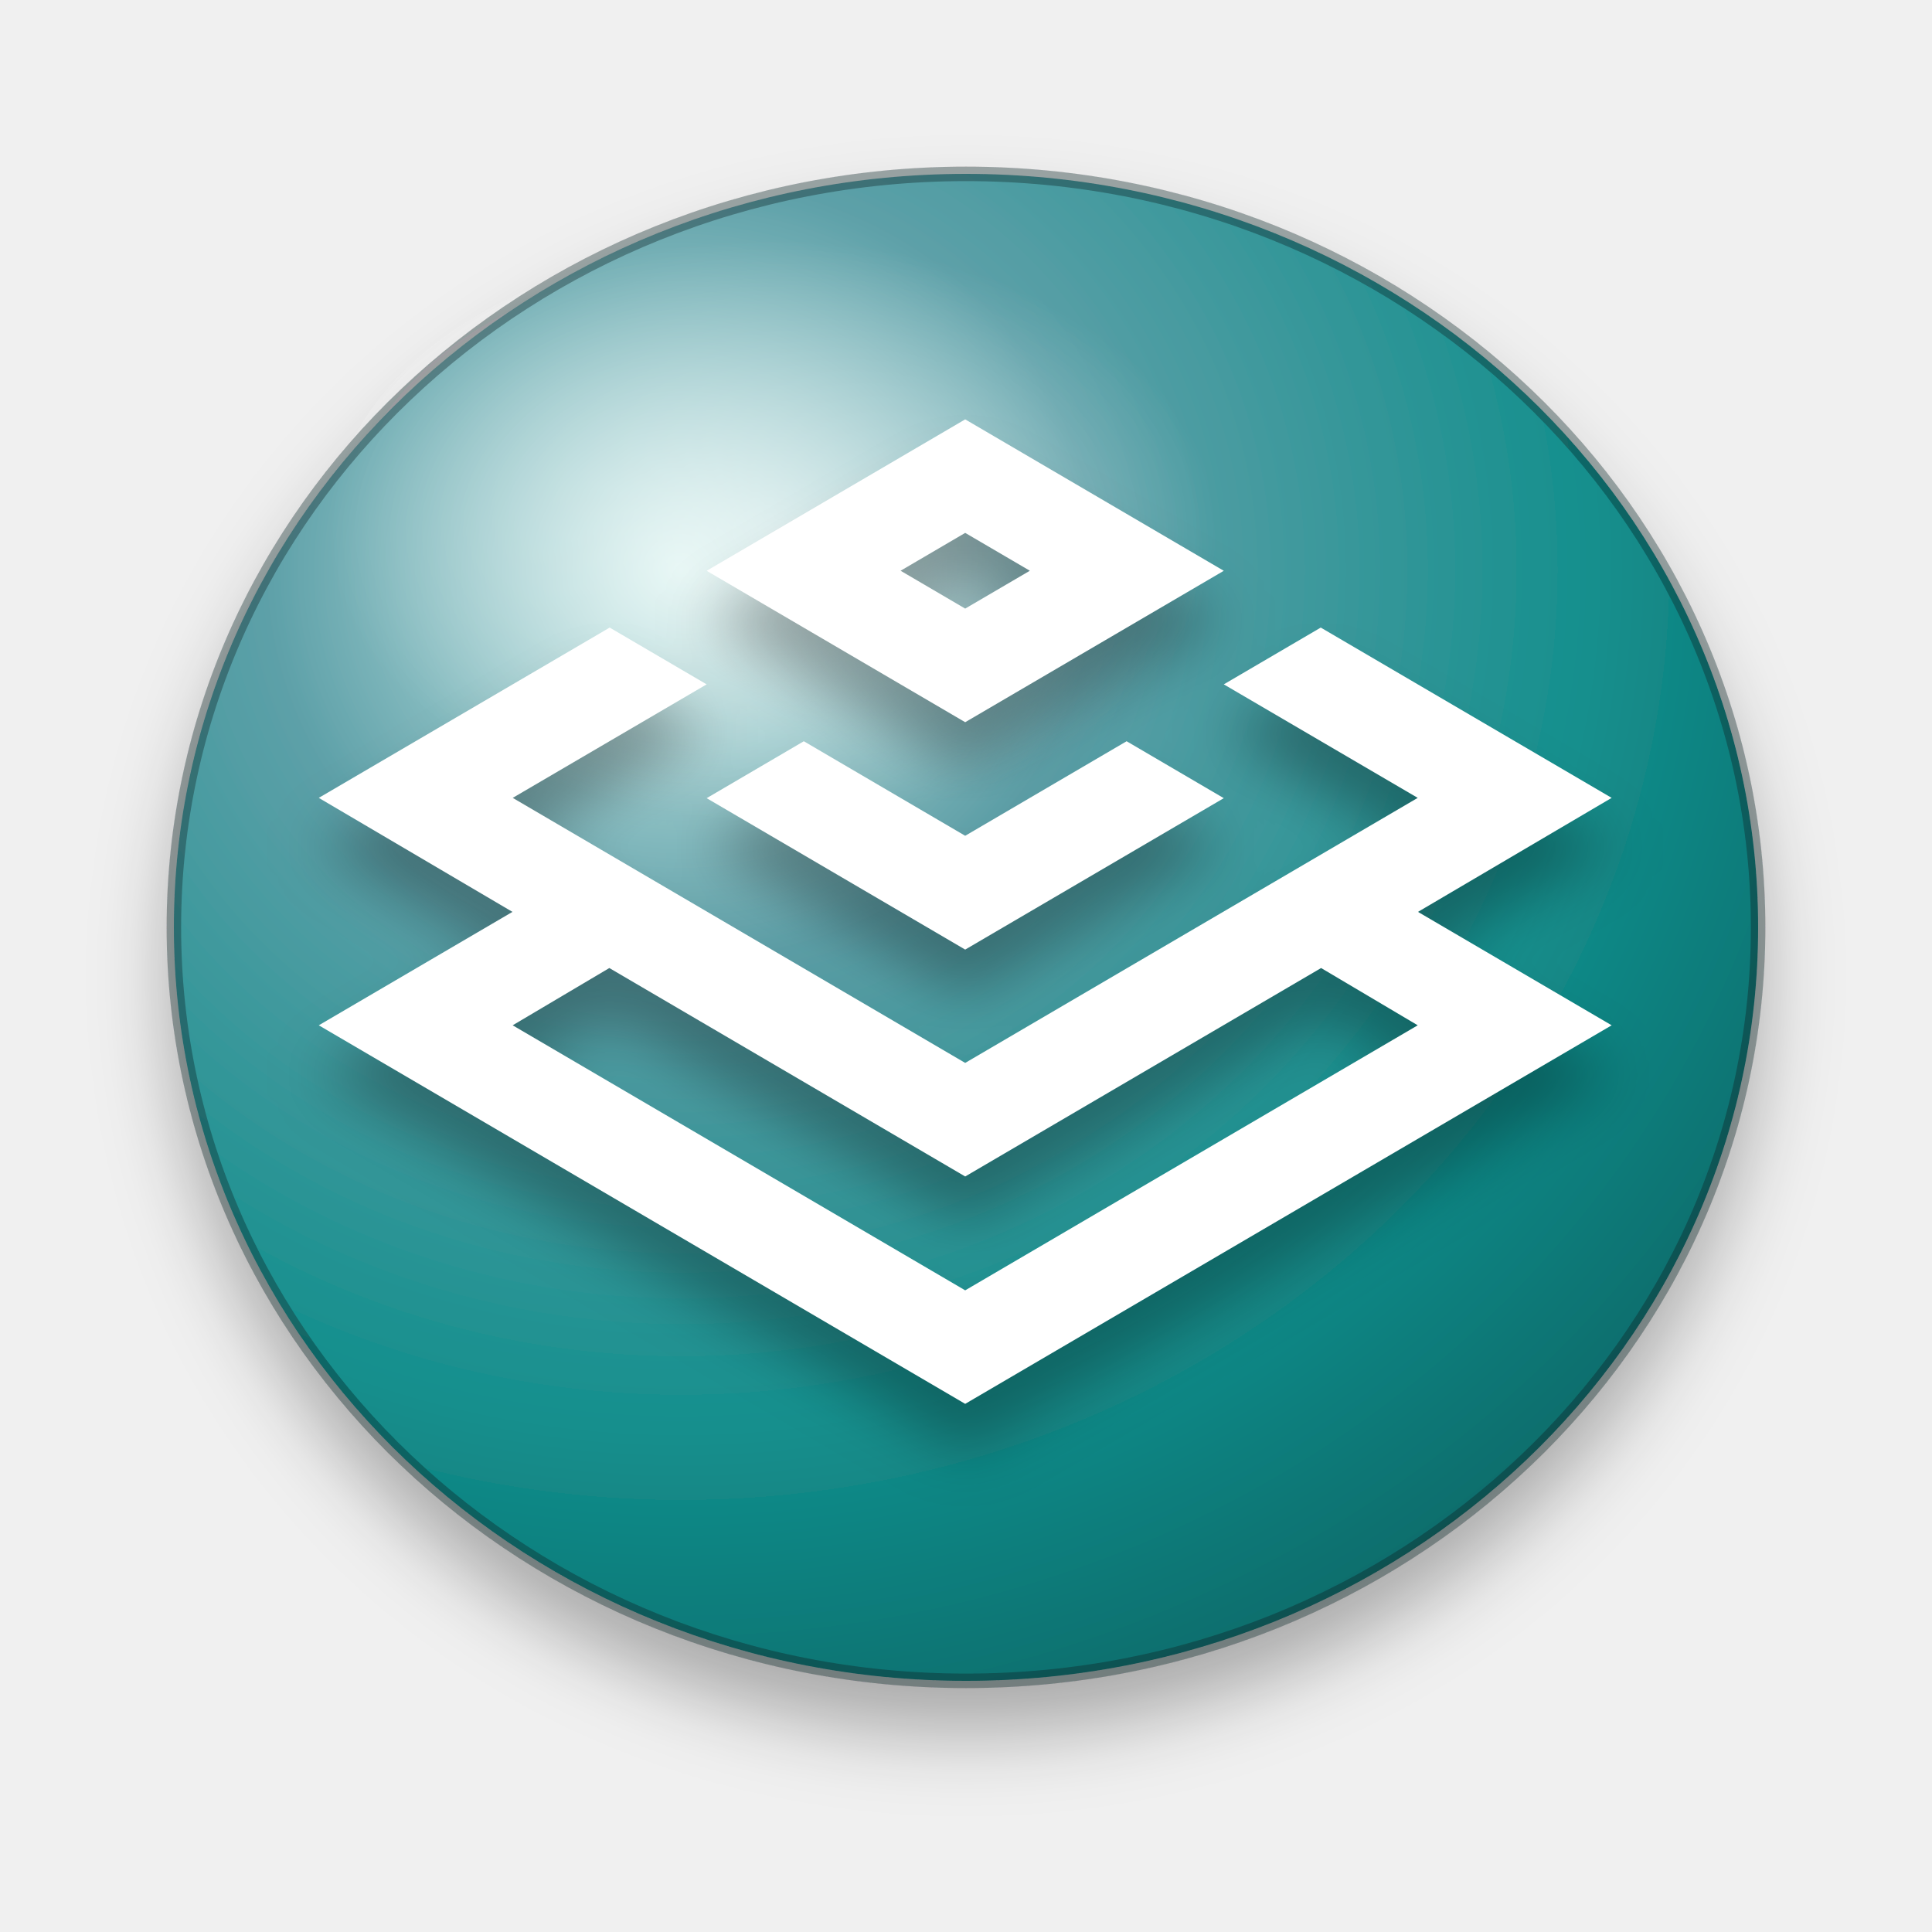
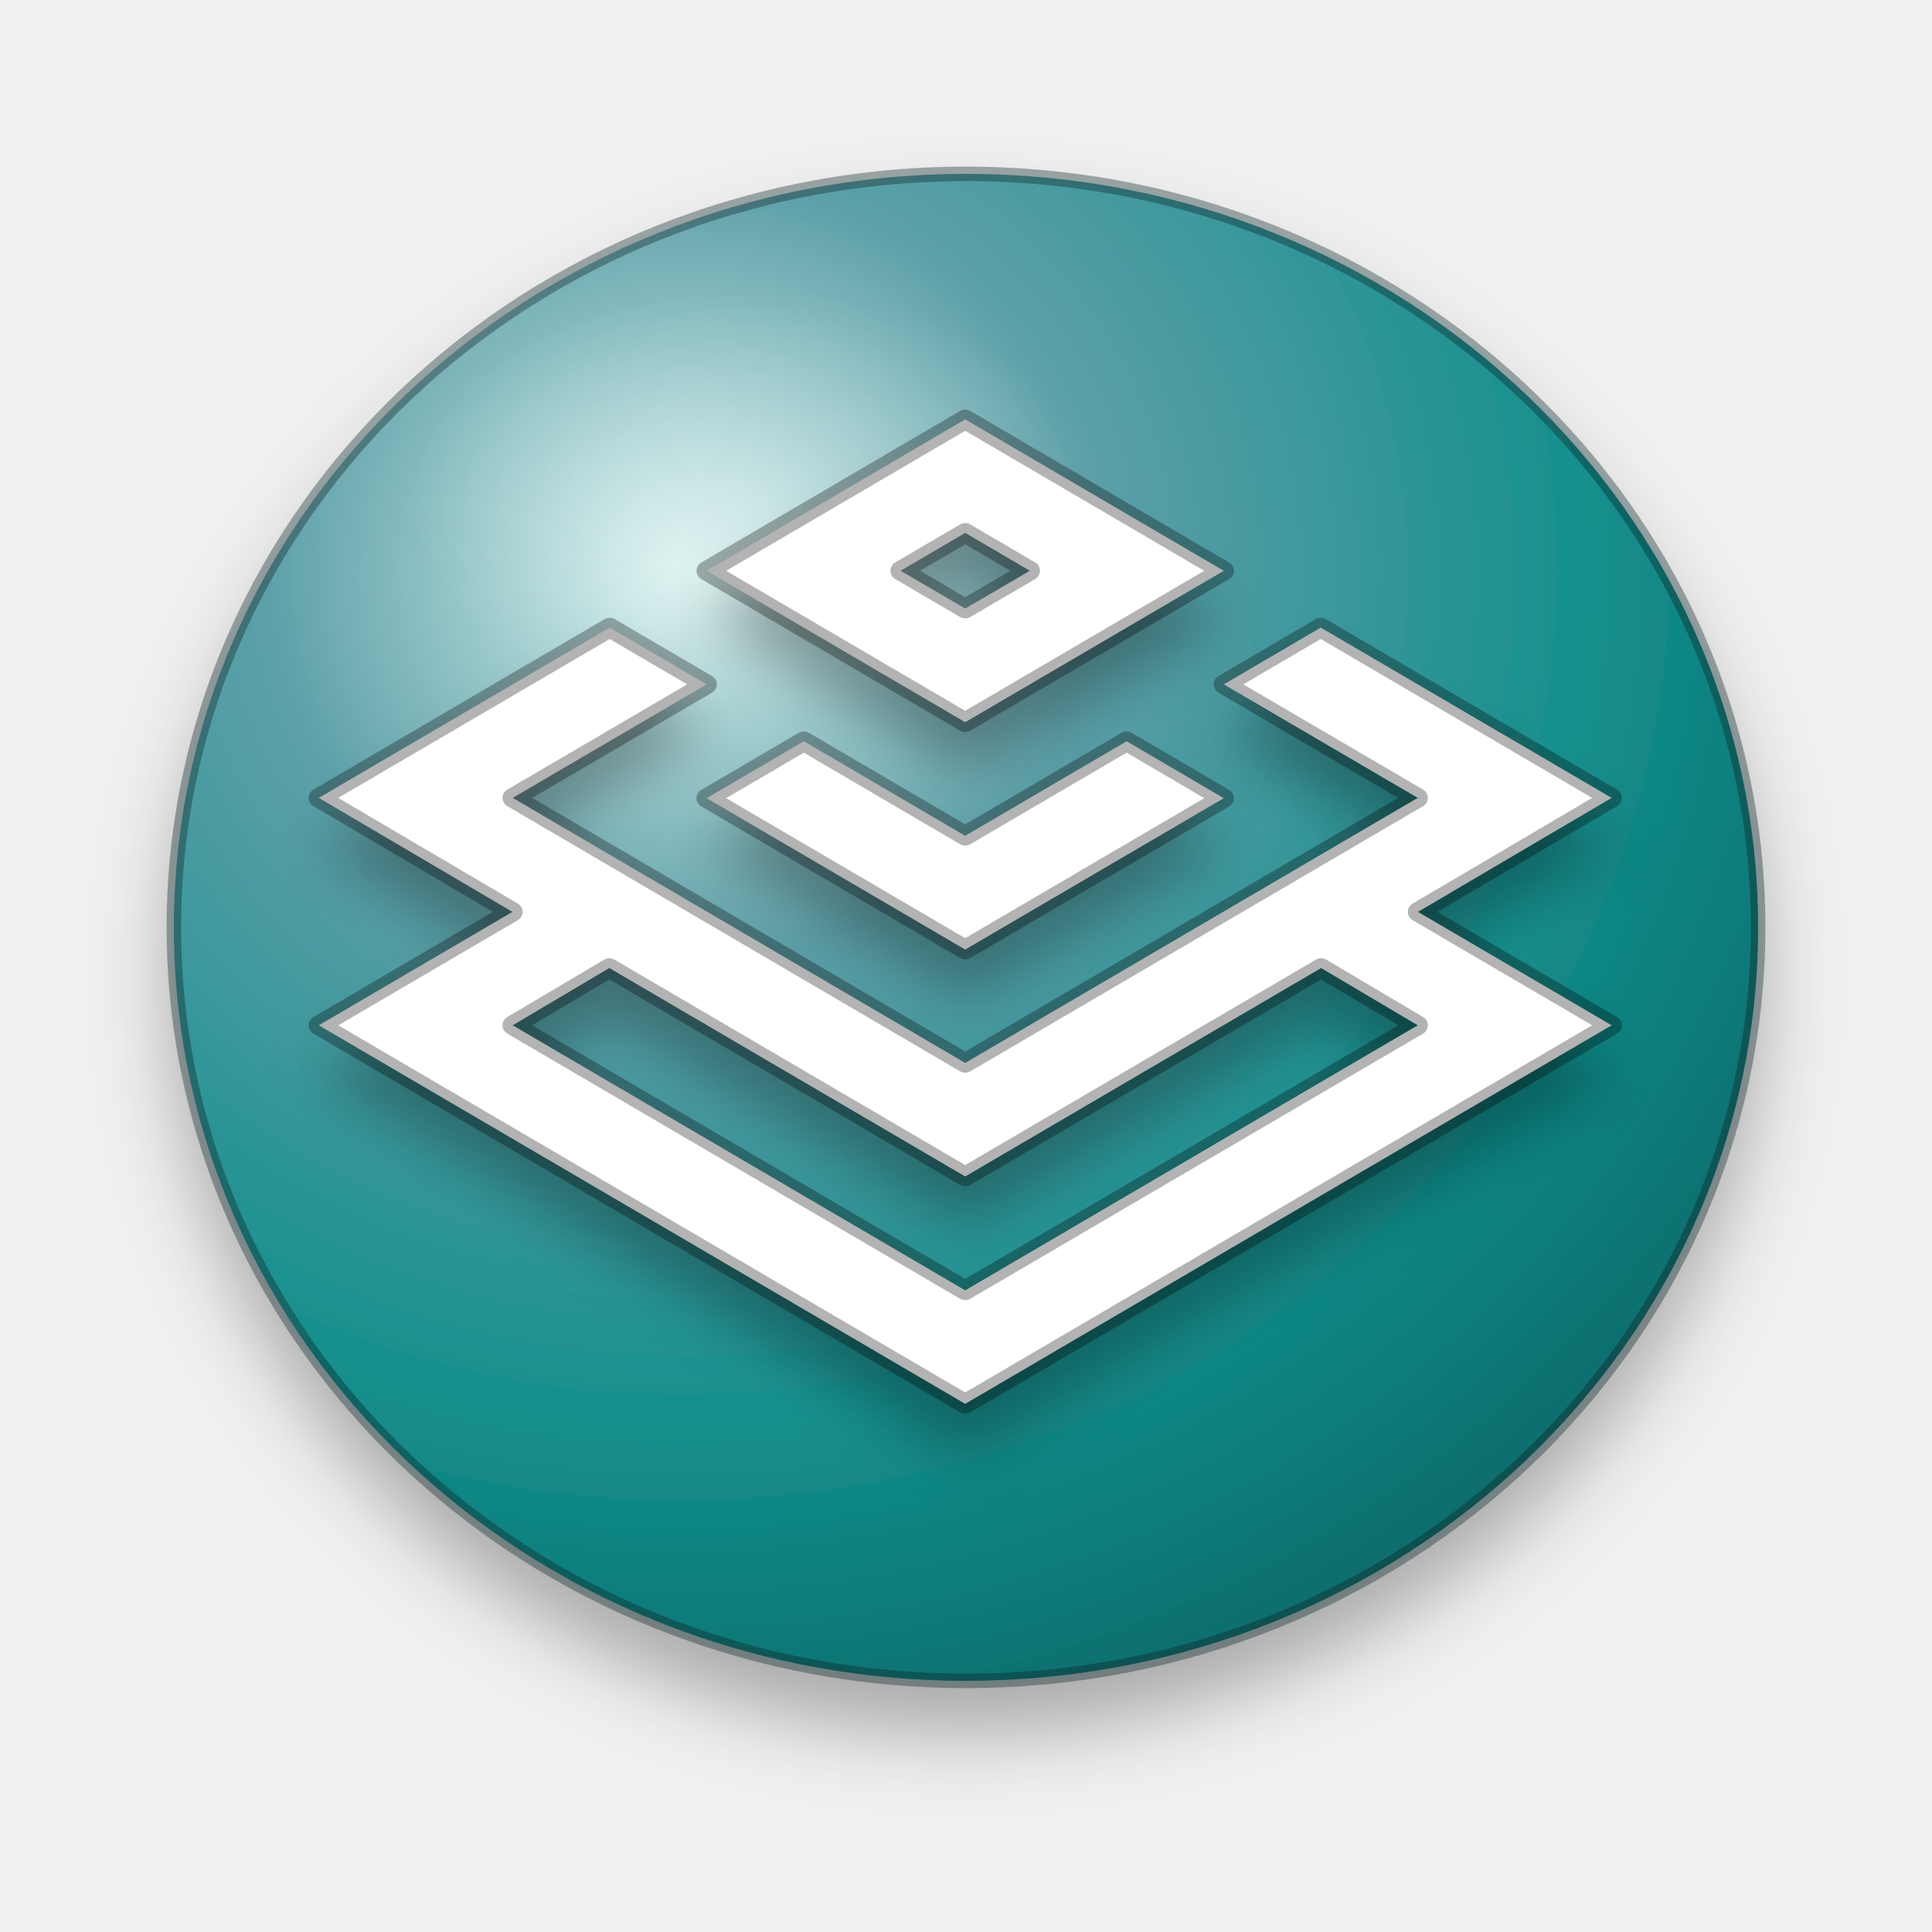
<svg xmlns="http://www.w3.org/2000/svg" viewBox="0 0 200 200" width="200" height="200">
  <defs>
    <radialGradient id="s3b-face" cx="0.32" cy="0.26" r="1.05">
      <stop offset="0" stop-color="#D9F2EF" />
      <stop offset="0.25" stop-color="#5DA0A8" />
      <stop offset="0.55" stop-color="#148F8D" />
      <stop offset="0.8" stop-color="#066867" />
      <stop offset="1" stop-color="#0A1A1F" />
    </radialGradient>
    <radialGradient id="s3b-gloss" cx="0.5" cy="0.5" r="0.5">
-       <stop offset="0" stop-color="#FFFFFF" stop-opacity="0.55" />
+       <stop offset="0" stop-color="#FFFFFF" stop-opacity="0.25" />
      <stop offset="1" stop-color="#FFFFFF" stop-opacity="0" />
    </radialGradient>
    <filter id="s3b-drop" x="-30%" y="-30%" width="160%" height="160%">
      <feGaussianBlur in="SourceAlpha" stdDeviation="4" />
      <feOffset dy="5" />
      <feComponentTransfer>
        <feFuncA type="linear" slope="0.3" />
      </feComponentTransfer>
      <feMerge>
        <feMergeNode />
        <feMergeNode in="SourceGraphic" />
      </feMerge>
    </filter>
    <filter id="s3b-mark-shadow" x="-30%" y="-30%" width="160%" height="160%">
      <feGaussianBlur stdDeviation="0.6" result="b" />
      <feOffset in="b" dx="0" dy="1" />
    </filter>
  </defs>
  <g filter="url(#s3b-drop)">
    <ellipse cx="100" cy="96" rx="82" ry="78" fill="url(#s3b-face)" />
-     <ellipse cx="80" cy="55" rx="46" ry="30" fill="url(#s3b-gloss)" />
+     <ellipse cx="78" cy="52" rx="36" ry="22" fill="url(#s3b-gloss)" />
    <ellipse cx="100" cy="96" rx="82" ry="78" fill="none" stroke="#0A1A1F" stroke-opacity="0.35" stroke-width="1.5" />
  </g>
  <g transform="translate(33 30) scale(5.25 5.05)">
    <path fill="#000000" fill-opacity="0.3" filter="url(#s3b-mark-shadow)" d="M25.493 10.415L21.674 12.752L25.493 15.077L12.746 22.837L0 15.077L3.819 12.752L0 10.415L5.736 6.924L7.648 8.088L3.824 10.415L12.746 15.848L21.669 10.415L17.845 8.088L19.757 6.924L25.493 10.415ZM12.746 18.176L5.729 13.903L3.823 15.077L12.746 20.51L21.669 15.077L19.764 13.903L12.746 18.176ZM17.845 10.421L12.746 13.525L7.648 10.421L9.564 9.254L12.746 11.192L15.929 9.254L17.845 10.421ZM17.845 5.76L12.746 8.864L7.648 5.76L12.746 2.656L17.845 5.76ZM11.472 5.759L12.746 6.535L14.021 5.759L12.746 4.983L11.472 5.759Z" />
-     <path fill="#FFFFFF" d="M25.493 10.415L21.674 12.752L25.493 15.077L12.746 22.837L0 15.077L3.819 12.752L0 10.415L5.736 6.924L7.648 8.088L3.824 10.415L12.746 15.848L21.669 10.415L17.845 8.088L19.757 6.924L25.493 10.415ZM12.746 18.176L5.729 13.903L3.823 15.077L12.746 20.51L21.669 15.077L19.764 13.903L12.746 18.176ZM17.845 10.421L12.746 13.525L7.648 10.421L9.564 9.254L12.746 11.192L15.929 9.254L17.845 10.421ZM17.845 5.76L12.746 8.864L7.648 5.76L12.746 2.656L17.845 5.76ZM11.472 5.759L12.746 6.535L14.021 5.759L12.746 4.983L11.472 5.759Z" />
+     <path fill="#FFFFFF" stroke="#000000" stroke-opacity="0.3" stroke-width="0.4" stroke-linejoin="round" d="M25.493 10.415L21.674 12.752L25.493 15.077L12.746 22.837L0 15.077L3.819 12.752L0 10.415L5.736 6.924L7.648 8.088L3.824 10.415L12.746 15.848L21.669 10.415L17.845 8.088L19.757 6.924L25.493 10.415ZM12.746 18.176L5.729 13.903L3.823 15.077L12.746 20.51L21.669 15.077L19.764 13.903L12.746 18.176ZM17.845 10.421L12.746 13.525L7.648 10.421L9.564 9.254L12.746 11.192L15.929 9.254L17.845 10.421ZM17.845 5.76L12.746 8.864L7.648 5.76L12.746 2.656L17.845 5.76ZM11.472 5.759L12.746 6.535L14.021 5.759L12.746 4.983L11.472 5.759Z" />
  </g>
</svg>
